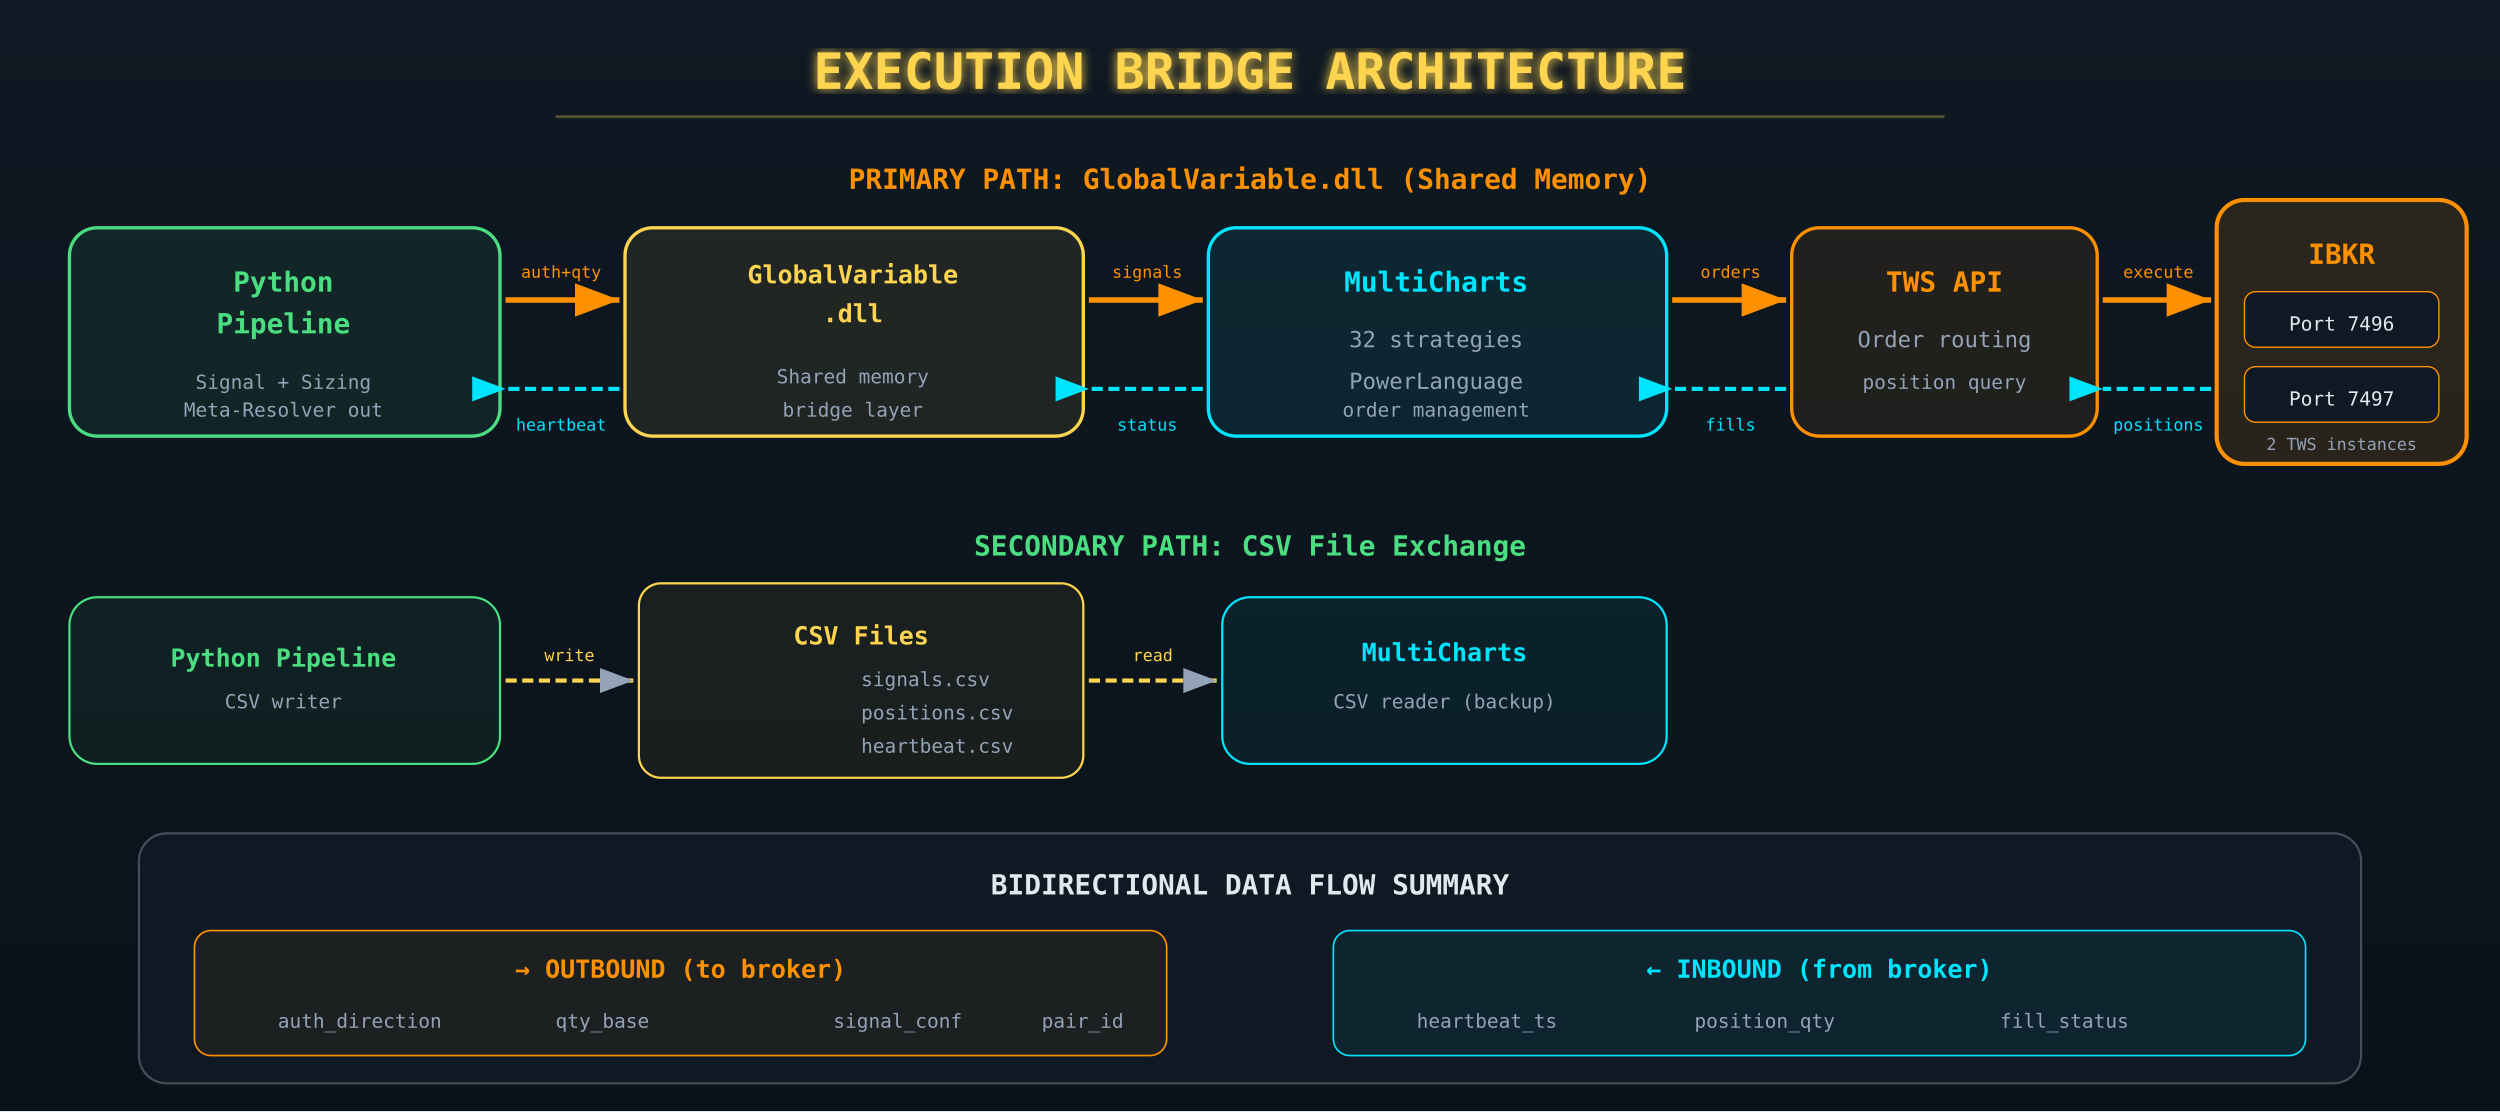
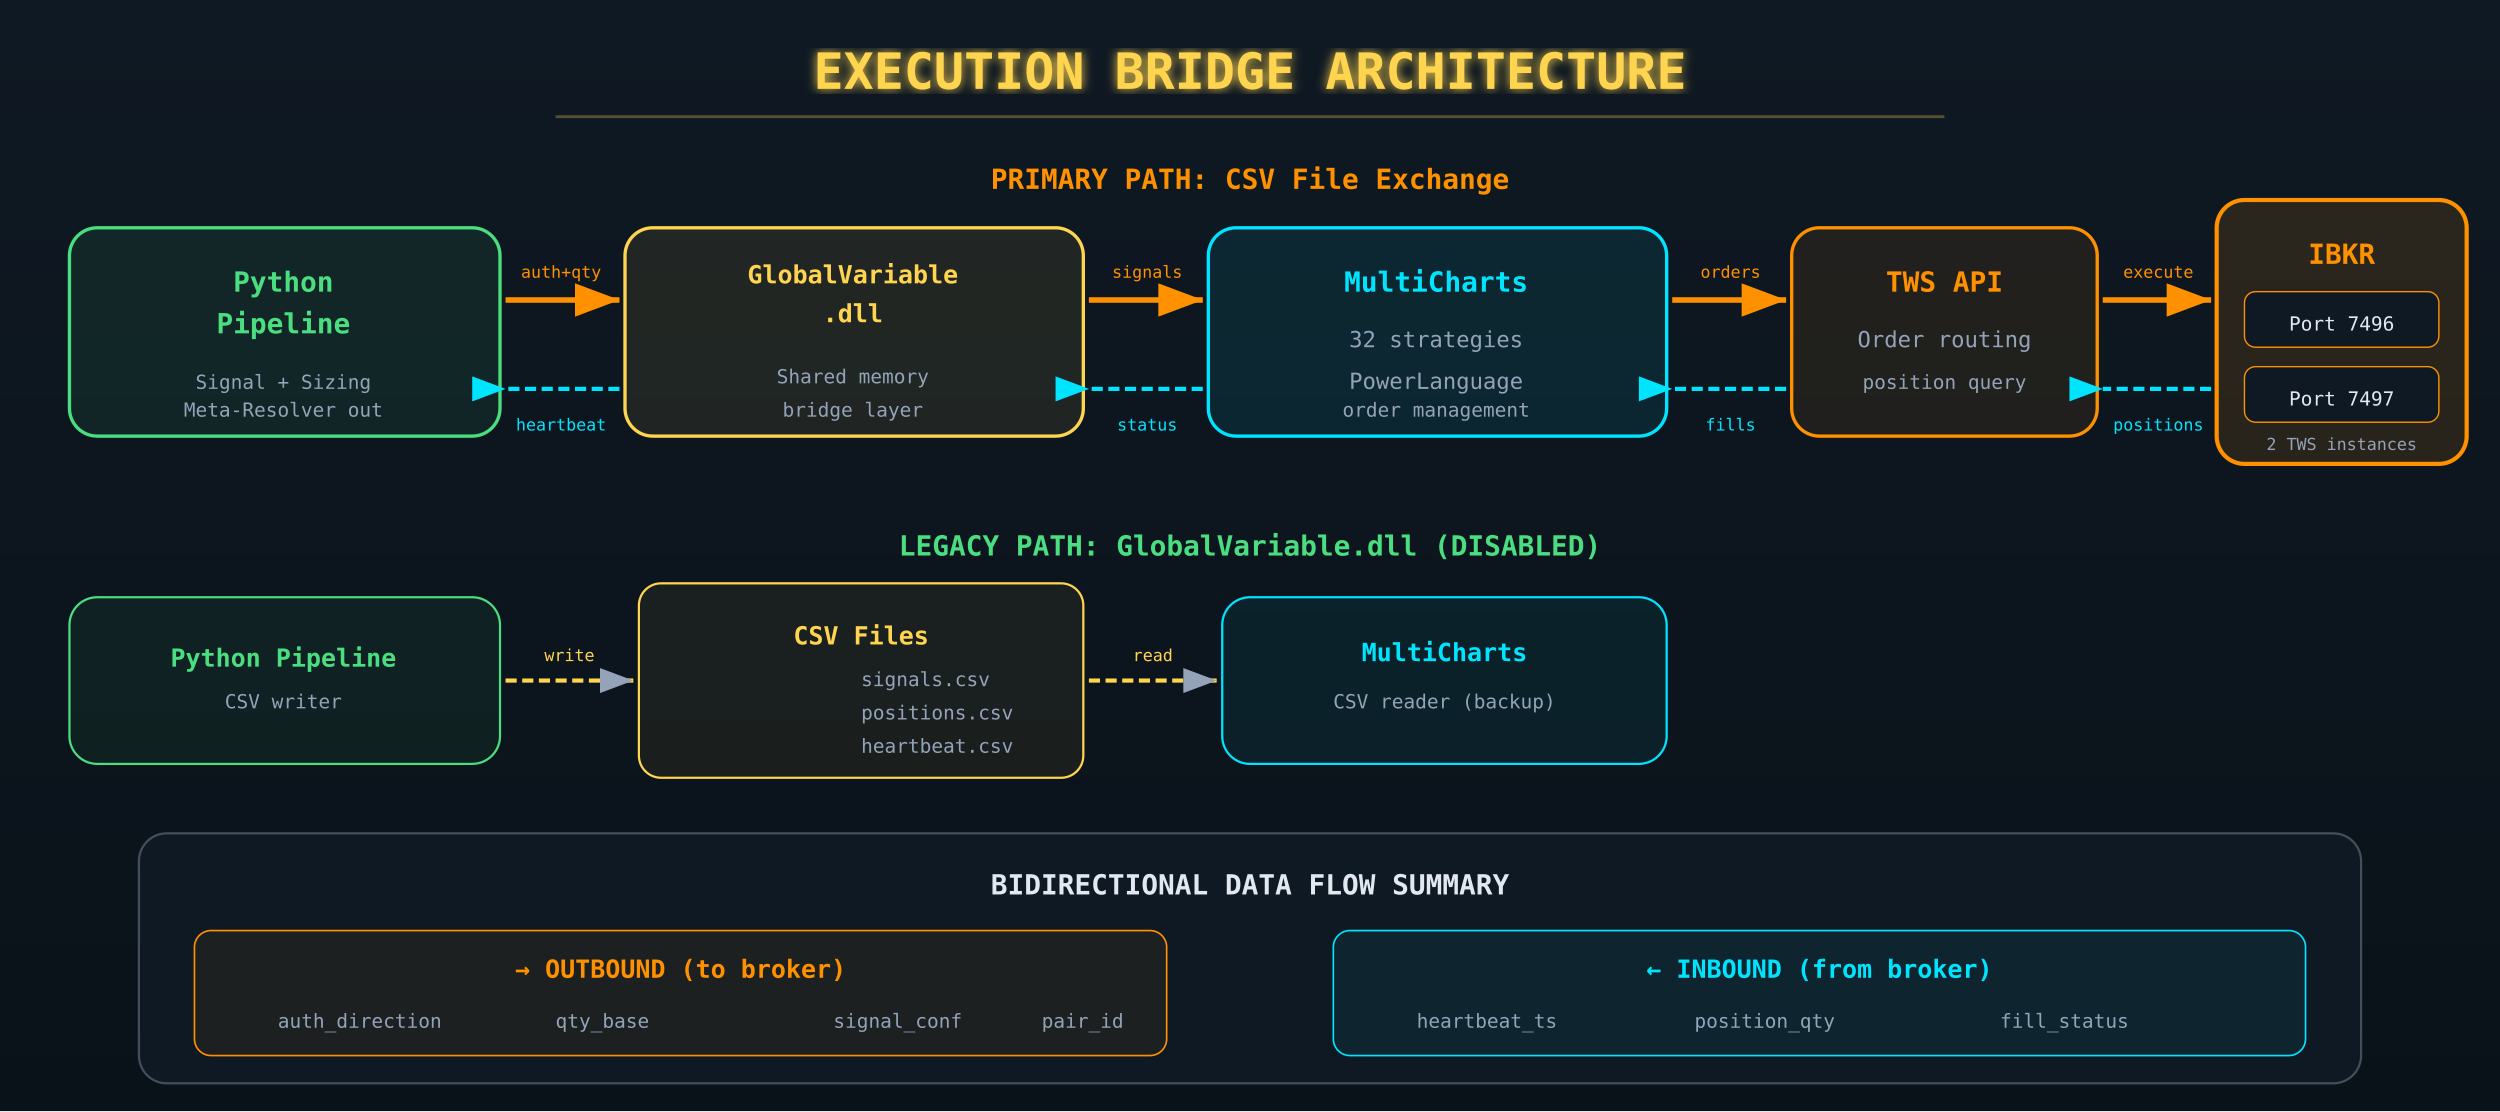
<svg xmlns="http://www.w3.org/2000/svg" viewBox="0 0 900 400">
  <defs>
    <linearGradient id="ebBgGrad" x1="0" y1="0" x2="0" y2="1">
      <stop offset="0%" stop-color="#0f1923" />
      <stop offset="100%" stop-color="#0a1219" />
    </linearGradient>
    <filter id="ebGlow">
      <feGaussianBlur stdDeviation="2" result="blur" />
      <feMerge>
        <feMergeNode in="blur" />
        <feMergeNode in="SourceGraphic" />
      </feMerge>
    </filter>
    <marker id="ebArrowR" markerWidth="8" markerHeight="6" refX="8" refY="3" orient="auto">
      <path d="M0,0 L8,3 L0,6" fill="#ff9100" />
    </marker>
    <marker id="ebArrowL" markerWidth="8" markerHeight="6" refX="0" refY="3" orient="auto">
      <path d="M8,0 L0,3 L8,6" fill="#00e5ff" />
    </marker>
    <marker id="ebArrowGray" markerWidth="8" markerHeight="6" refX="8" refY="3" orient="auto">
      <path d="M0,0 L8,3 L0,6" fill="#94A3B8" />
    </marker>
  </defs>
  <rect width="900" height="400" fill="url(#ebBgGrad)" />
  <text x="450" y="32" text-anchor="middle" font-family="monospace" font-size="18" font-weight="bold" fill="#FFD54F" filter="url(#ebGlow)">EXECUTION BRIDGE ARCHITECTURE</text>
  <line x1="200" y1="42" x2="700" y2="42" stroke="#FFD54F" stroke-opacity="0.3" stroke-width="1" />
-   <text x="450" y="68" text-anchor="middle" font-family="monospace" font-size="10" font-weight="bold" fill="#ff9100">PRIMARY PATH: GlobalVariable.dll (Shared Memory)</text>
+   <text x="450" y="68" text-anchor="middle" font-family="monospace" font-size="10" font-weight="bold" fill="#ff9100">PRIMARY PATH: CSV File Exchange</text>
  <rect x="25" y="82" width="155" height="75" rx="10" fill="#4ADE80" fill-opacity="0.08" stroke="#4ADE80" stroke-width="1.2" />
  <text x="102" y="105" text-anchor="middle" font-family="monospace" font-size="10" font-weight="bold" fill="#4ADE80">Python</text>
  <text x="102" y="120" text-anchor="middle" font-family="monospace" font-size="10" font-weight="bold" fill="#4ADE80">Pipeline</text>
  <text x="102" y="140" text-anchor="middle" font-family="monospace" font-size="7" fill="#94A3B8">Signal + Sizing</text>
  <text x="102" y="150" text-anchor="middle" font-family="monospace" font-size="7" fill="#94A3B8">Meta-Resolver out</text>
  <rect x="225" y="82" width="165" height="75" rx="10" fill="#FFD54F" fill-opacity="0.08" stroke="#FFD54F" stroke-width="1.2" />
  <text x="307" y="102" text-anchor="middle" font-family="monospace" font-size="9" font-weight="bold" fill="#FFD54F">GlobalVariable</text>
  <text x="307" y="116" text-anchor="middle" font-family="monospace" font-size="9" font-weight="bold" fill="#FFD54F">.dll</text>
  <text x="307" y="138" text-anchor="middle" font-family="monospace" font-size="7" fill="#94A3B8">Shared memory</text>
  <text x="307" y="150" text-anchor="middle" font-family="monospace" font-size="7" fill="#94A3B8">bridge layer</text>
  <rect x="435" y="82" width="165" height="75" rx="10" fill="#00e5ff" fill-opacity="0.08" stroke="#00e5ff" stroke-width="1.2" />
  <text x="517" y="105" text-anchor="middle" font-family="monospace" font-size="10" font-weight="bold" fill="#00e5ff">MultiCharts</text>
  <text x="517" y="125" text-anchor="middle" font-family="monospace" font-size="8" fill="#94A3B8">32 strategies</text>
  <text x="517" y="140" text-anchor="middle" font-family="monospace" font-size="8" fill="#94A3B8">PowerLanguage</text>
  <text x="517" y="150" text-anchor="middle" font-family="monospace" font-size="7" fill="#94A3B8">order management</text>
  <rect x="645" y="82" width="110" height="75" rx="10" fill="#ff9100" fill-opacity="0.08" stroke="#ff9100" stroke-width="1.2" />
  <text x="700" y="105" text-anchor="middle" font-family="monospace" font-size="10" font-weight="bold" fill="#ff9100">TWS API</text>
  <text x="700" y="125" text-anchor="middle" font-family="monospace" font-size="8" fill="#94A3B8">Order routing</text>
  <text x="700" y="140" text-anchor="middle" font-family="monospace" font-size="7" fill="#94A3B8">position query</text>
  <rect x="798" y="72" width="90" height="95" rx="10" fill="#ff9100" fill-opacity="0.12" stroke="#ff9100" stroke-width="1.5" />
  <text x="843" y="95" text-anchor="middle" font-family="monospace" font-size="10" font-weight="bold" fill="#ff9100">IBKR</text>
  <rect x="808" y="105" width="70" height="20" rx="4" fill="#0f1923" stroke="#ff9100" stroke-width="0.5" />
  <text x="843" y="119" text-anchor="middle" font-family="monospace" font-size="7" fill="#E2E8F0">Port 7496</text>
  <rect x="808" y="132" width="70" height="20" rx="4" fill="#0f1923" stroke="#ff9100" stroke-width="0.5" />
  <text x="843" y="146" text-anchor="middle" font-family="monospace" font-size="7" fill="#E2E8F0">Port 7497</text>
  <text x="843" y="162" text-anchor="middle" font-family="monospace" font-size="6" fill="#94A3B8">2 TWS instances</text>
  <line x1="182" y1="108" x2="223" y2="108" stroke="#ff9100" stroke-width="2" marker-end="url(#ebArrowR)" />
  <line x1="392" y1="108" x2="433" y2="108" stroke="#ff9100" stroke-width="2" marker-end="url(#ebArrowR)" />
  <line x1="602" y1="108" x2="643" y2="108" stroke="#ff9100" stroke-width="2" marker-end="url(#ebArrowR)" />
  <line x1="757" y1="108" x2="796" y2="108" stroke="#ff9100" stroke-width="2" marker-end="url(#ebArrowR)" />
  <text x="202" y="100" text-anchor="middle" font-family="monospace" font-size="6" fill="#ff9100">auth+qty</text>
  <text x="413" y="100" text-anchor="middle" font-family="monospace" font-size="6" fill="#ff9100">signals</text>
  <text x="623" y="100" text-anchor="middle" font-family="monospace" font-size="6" fill="#ff9100">orders</text>
  <text x="777" y="100" text-anchor="middle" font-family="monospace" font-size="6" fill="#ff9100">execute</text>
  <line x1="223" y1="140" x2="182" y2="140" stroke="#00e5ff" stroke-width="1.5" marker-end="url(#ebArrowL)" stroke-dasharray="4,2" />
  <line x1="433" y1="140" x2="392" y2="140" stroke="#00e5ff" stroke-width="1.5" marker-end="url(#ebArrowL)" stroke-dasharray="4,2" />
  <line x1="643" y1="140" x2="602" y2="140" stroke="#00e5ff" stroke-width="1.5" marker-end="url(#ebArrowL)" stroke-dasharray="4,2" />
  <line x1="796" y1="140" x2="757" y2="140" stroke="#00e5ff" stroke-width="1.5" marker-end="url(#ebArrowL)" stroke-dasharray="4,2" />
  <text x="202" y="155" text-anchor="middle" font-family="monospace" font-size="6" fill="#00e5ff">heartbeat</text>
  <text x="413" y="155" text-anchor="middle" font-family="monospace" font-size="6" fill="#00e5ff">status</text>
  <text x="623" y="155" text-anchor="middle" font-family="monospace" font-size="6" fill="#00e5ff">fills</text>
  <text x="777" y="155" text-anchor="middle" font-family="monospace" font-size="6" fill="#00e5ff">positions</text>
-   <text x="450" y="200" text-anchor="middle" font-family="monospace" font-size="10" font-weight="bold" fill="#4ADE80">SECONDARY PATH: CSV File Exchange</text>
+   <text x="450" y="200" text-anchor="middle" font-family="monospace" font-size="10" font-weight="bold" fill="#4ADE80">LEGACY PATH: GlobalVariable.dll (DISABLED)</text>
  <rect x="25" y="215" width="155" height="60" rx="10" fill="#4ADE80" fill-opacity="0.06" stroke="#4ADE80" stroke-width="0.8" />
  <text x="102" y="240" text-anchor="middle" font-family="monospace" font-size="9" font-weight="bold" fill="#4ADE80">Python Pipeline</text>
  <text x="102" y="255" text-anchor="middle" font-family="monospace" font-size="7" fill="#94A3B8">CSV writer</text>
  <rect x="230" y="210" width="160" height="70" rx="8" fill="#FFD54F" fill-opacity="0.06" stroke="#FFD54F" stroke-width="0.8" />
  <text x="310" y="232" text-anchor="middle" font-family="monospace" font-size="9" font-weight="bold" fill="#FFD54F">CSV Files</text>
  <g font-family="monospace" font-size="7" fill="#94A3B8">
    <text x="310" y="247">signals.csv</text>
    <text x="310" y="259">positions.csv</text>
    <text x="310" y="271">heartbeat.csv</text>
  </g>
  <rect x="440" y="215" width="160" height="60" rx="10" fill="#00e5ff" fill-opacity="0.06" stroke="#00e5ff" stroke-width="0.8" />
  <text x="520" y="238" text-anchor="middle" font-family="monospace" font-size="9" font-weight="bold" fill="#00e5ff">MultiCharts</text>
  <text x="520" y="255" text-anchor="middle" font-family="monospace" font-size="7" fill="#94A3B8">CSV reader (backup)</text>
  <line x1="182" y1="245" x2="228" y2="245" stroke="#FFD54F" stroke-width="1.5" marker-end="url(#ebArrowGray)" stroke-dasharray="4,2" />
  <text x="205" y="238" text-anchor="middle" font-family="monospace" font-size="6" fill="#FFD54F">write</text>
  <line x1="392" y1="245" x2="438" y2="245" stroke="#FFD54F" stroke-width="1.5" marker-end="url(#ebArrowGray)" stroke-dasharray="4,2" />
  <text x="415" y="238" text-anchor="middle" font-family="monospace" font-size="6" fill="#FFD54F">read</text>
  <rect x="50" y="300" width="800" height="90" rx="10" fill="#0f1923" stroke="#94A3B8" stroke-width="0.8" stroke-opacity="0.4" />
  <text x="450" y="322" text-anchor="middle" font-family="monospace" font-size="10" font-weight="bold" fill="#E2E8F0">BIDIRECTIONAL DATA FLOW SUMMARY</text>
  <rect x="70" y="335" width="350" height="45" rx="6" fill="#ff9100" fill-opacity="0.06" stroke="#ff9100" stroke-width="0.6" />
  <text x="245" y="352" text-anchor="middle" font-family="monospace" font-size="9" font-weight="bold" fill="#ff9100">→ OUTBOUND (to broker)</text>
  <g font-family="monospace" font-size="7" fill="#94A3B8">
    <text x="100" y="370">auth_direction</text>
    <text x="200" y="370">qty_base</text>
    <text x="300" y="370">signal_conf</text>
    <text x="375" y="370">pair_id</text>
  </g>
  <rect x="480" y="335" width="350" height="45" rx="6" fill="#00e5ff" fill-opacity="0.06" stroke="#00e5ff" stroke-width="0.6" />
  <text x="655" y="352" text-anchor="middle" font-family="monospace" font-size="9" font-weight="bold" fill="#00e5ff">← INBOUND (from broker)</text>
  <g font-family="monospace" font-size="7" fill="#94A3B8">
    <text x="510" y="370">heartbeat_ts</text>
    <text x="610" y="370">position_qty</text>
    <text x="720" y="370">fill_status</text>
  </g>
</svg>
